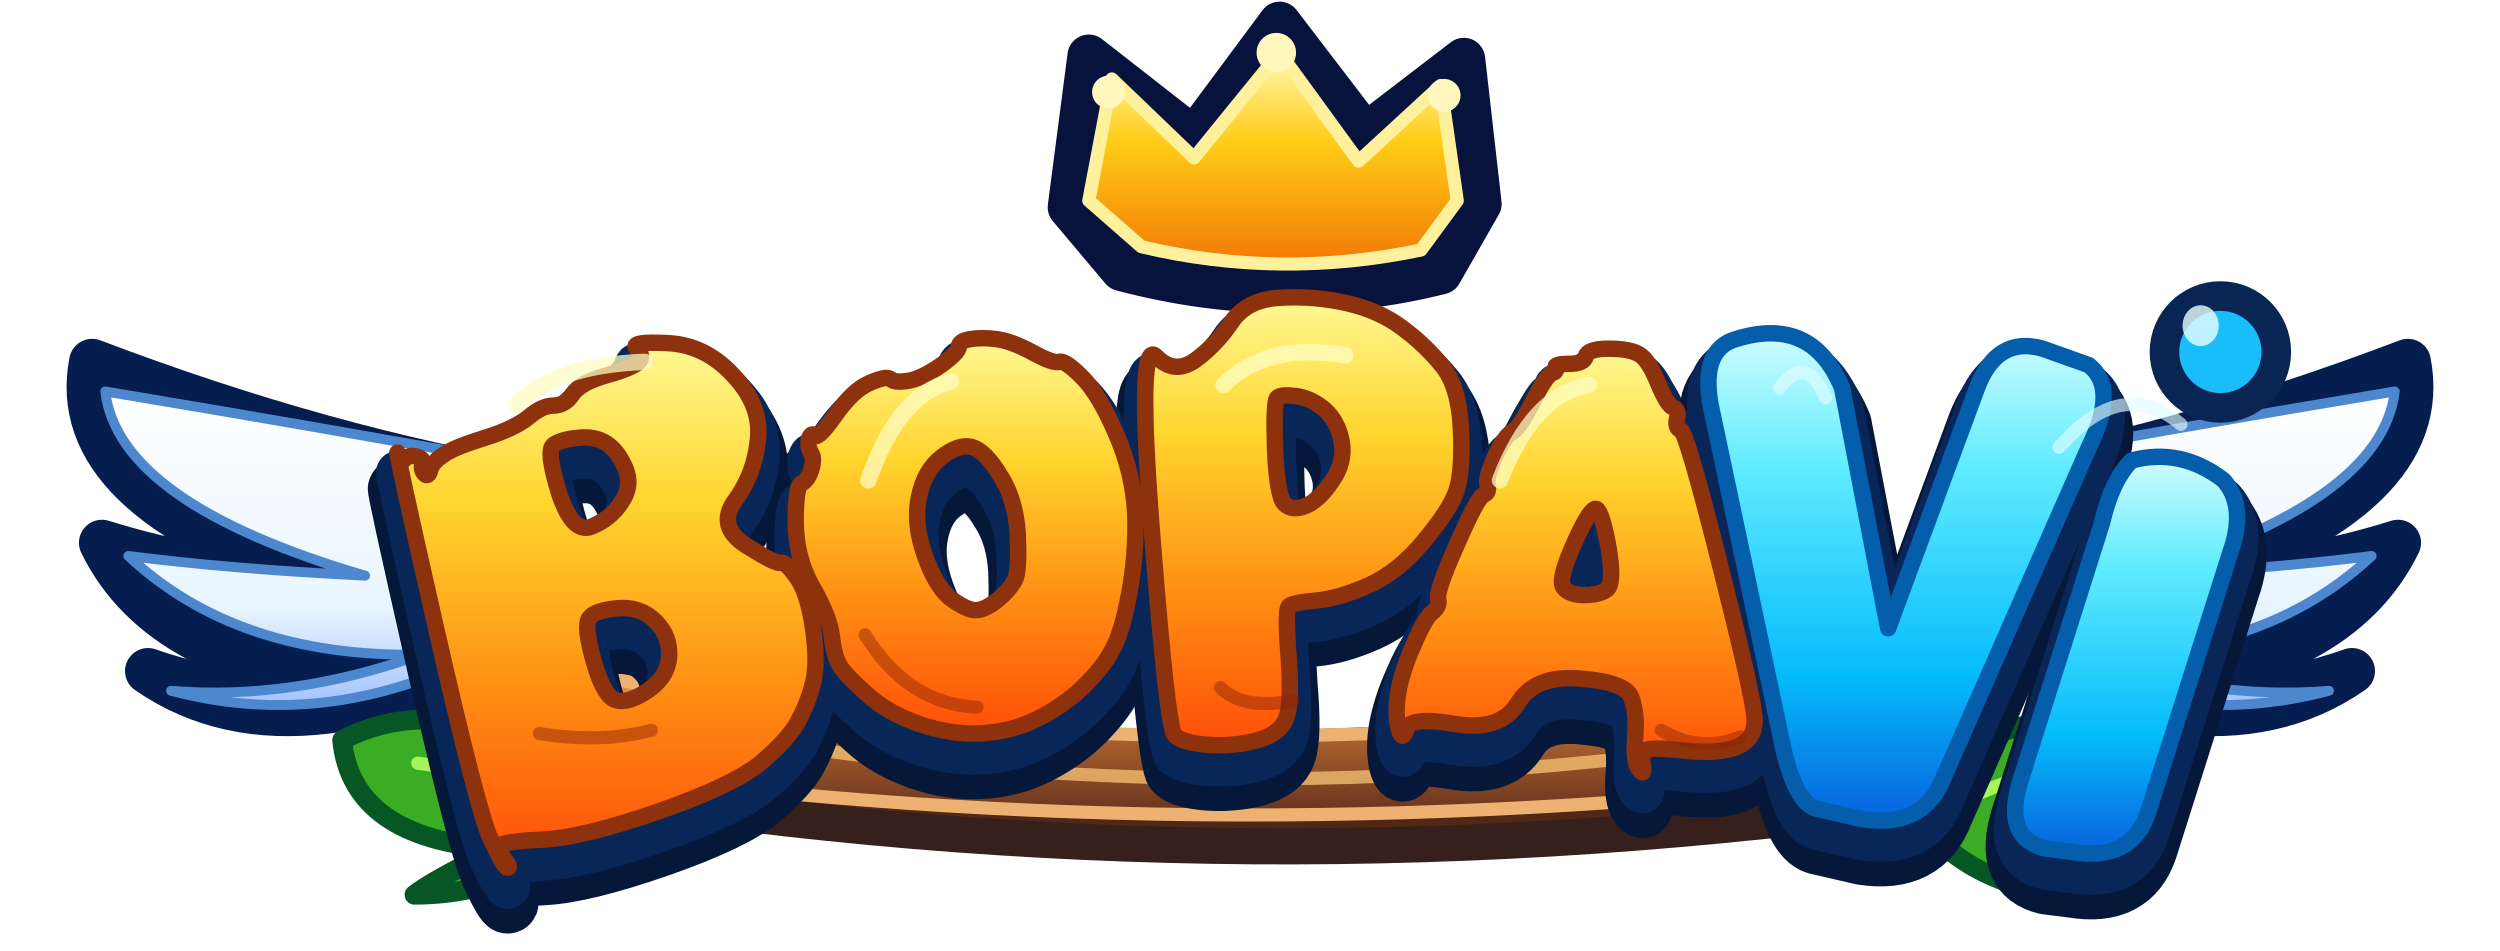
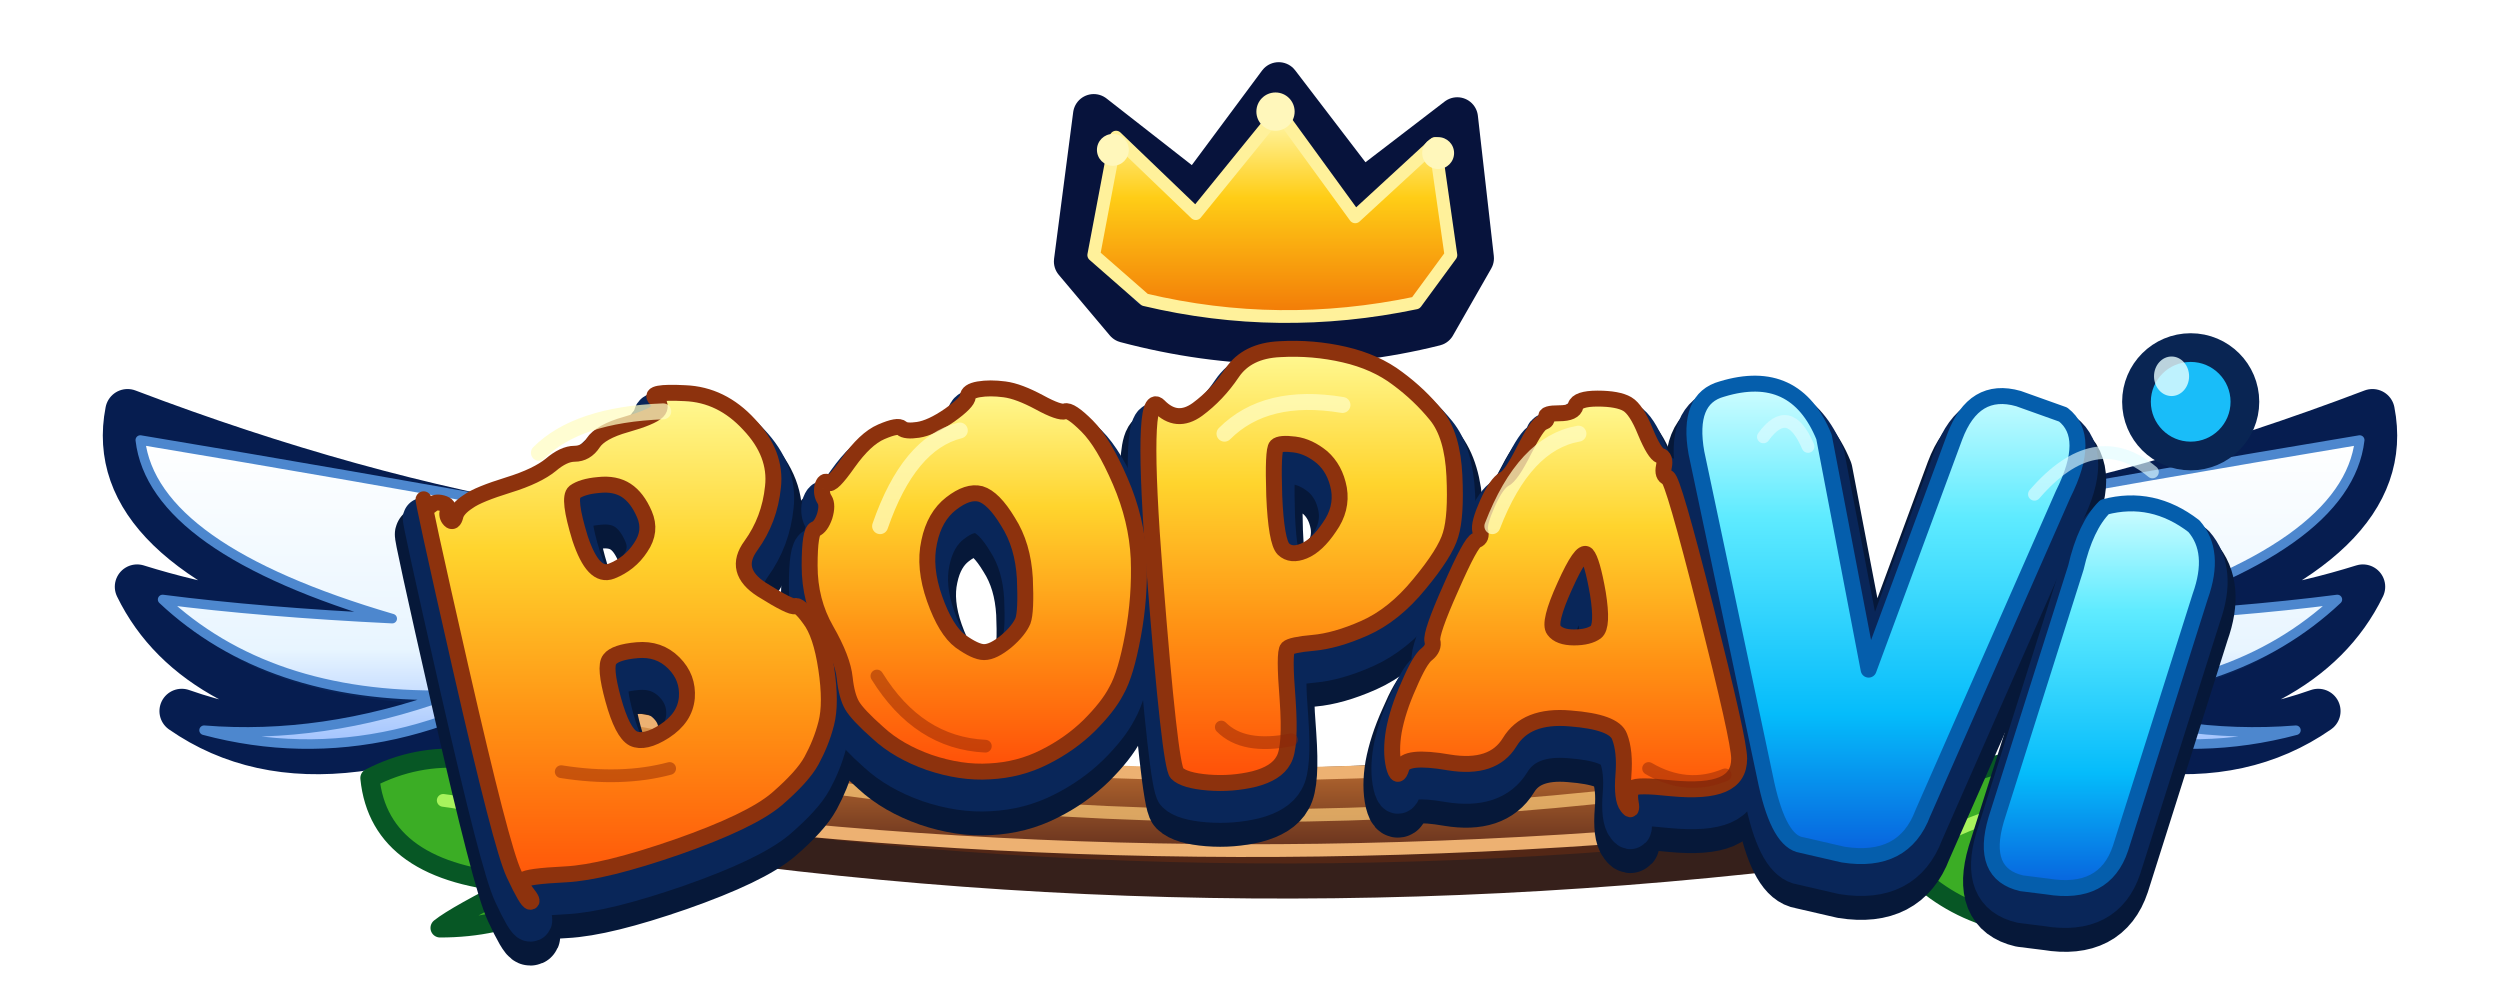
- <svg xmlns="http://www.w3.org/2000/svg" width="760" height="289" viewBox="0 0 760 289" role="img" aria-label="BOPAVI">
+ <svg xmlns="http://www.w3.org/2000/svg" width="784" height="316" viewBox="-12 -19 784 316" role="img" aria-label="BOPAVI">
  <defs>
    <linearGradient id="goldText" x1="0" y1="0" x2="0" y2="1">
      <stop stop-color="#fff994" />
      <stop offset=".31" stop-color="#ffd42d" />
      <stop offset=".64" stop-color="#ff9214" />
      <stop offset="1" stop-color="#ff4e08" />
    </linearGradient>
    <linearGradient id="cyanText" x1="0" y1="0" x2="0" y2="1">
      <stop stop-color="#d0fdff" />
      <stop offset=".28" stop-color="#5febff" />
      <stop offset=".7" stop-color="#05bcfb" />
      <stop offset="1" stop-color="#0861dd" />
    </linearGradient>
    <linearGradient id="crownGold" x1="0" y1="0" x2="0" y2="1">
      <stop stop-color="#fff9b2" />
      <stop offset=".42" stop-color="#ffcd16" />
      <stop offset="1" stop-color="#f27907" />
    </linearGradient>
    <linearGradient id="feather" x1="0" y1="0" x2="0" y2="1">
      <stop stop-color="#ffffff" />
      <stop offset=".69" stop-color="#e8f5ff" />
      <stop offset="1" stop-color="#a2c3fe" />
    </linearGradient>
    <linearGradient id="wood" x1="0" y1="0" x2="0" y2="1">
      <stop stop-color="#e9a455" />
      <stop offset=".53" stop-color="#a45c2b" />
      <stop offset="1" stop-color="#67321e" />
    </linearGradient>
  </defs>
  <g transform="scale(1 1)">
    <g stroke-linejoin="round" stroke-linecap="round">
      <g transform="translate(0 37)">
        <path d="M165 111Q99 100 28 73Q20 114 96 139Q63 138 31 128Q49 165 112 171Q79 179 45 167Q91 199 172 151Z" fill="#08245a" stroke="#061d50" stroke-width="14" />
        <path d="M164 105Q98 93 32 82Q36 116 111 138Q70 136 39 132Q72 163 128 162Q89 176 52 173Q112 189 172 146Z" fill="url(#feather)" stroke="#4d87ce" stroke-width="3" />
        <path d="M595 111Q661 100 732 73Q740 114 664 139Q697 138 729 128Q711 165 648 171Q681 179 715 167Q669 199 588 151Z" fill="#08245a" stroke="#061d50" stroke-width="14" />
        <path d="M596 105Q662 93 728 82Q724 116 649 138Q690 136 721 132Q688 163 632 162Q671 176 708 173Q648 189 588 146Z" fill="url(#feather)" stroke="#4d87ce" stroke-width="3" />
      </g>
      <g transform="translate(0 50)">
        <path d="M160 151Q366 204 602 151L589 193Q379 223 175 190Z" fill="#532716" stroke="#36201b" stroke-width="11" />
        <path d="M169 153Q367 194 591 154L582 185Q373 211 177 184Z" fill="url(#wood)" stroke="#edb172" stroke-width="4" />
        <path d="M175 165Q368 207 580 168" fill="none" stroke="#ffcd7b" stroke-opacity=".7" stroke-width="4" />
        <path d="M168 181Q133 160 104 175Q107 205 151 208Q131 218 126 222Q161 222 182 195" fill="#3bad25" stroke="#075725" stroke-width="6" />
        <path d="M590 181Q627 160 655 175Q652 205 608 208Q629 218 635 222Q599 222 580 195" fill="#3bad25" stroke="#075725" stroke-width="6" />
        <path d="M127 182Q150 185 167 194M634 182Q613 185 596 194" fill="none" stroke="#a7f35d" stroke-width="4" />
      </g>
      <path d="M325 63L331 17L363 42L389 7L415 41L445 18L450 62L438 83Q390 95 341 82Z" fill="#071a55" stroke="#07133c" stroke-width="13" />
      <path d="M331 61L338 24L363 48L389 16L413 49L438 26L443 61L432 76Q389 85 347 75Z" fill="url(#crownGold)" stroke="#fff19b" stroke-width="4" />
      <circle cx="337" cy="28" r="5" fill="#fff7bb" />
      <circle cx="388" cy="16" r="6" fill="#fff7bb" />
      <circle cx="439" cy="29" r="5" fill="#fff7bb" />
    </g>
    <defs>
      <g id="ownerWarm">
        <path id="ownerB" fill-rule="evenodd" d="M222.9,126.1 C217.2,119.9 210.5,116.6 202.8,116.3 C195,115.9 192,116.5 193.6,118 C195.1,119.5 195.3,120.9 194.2,122 C193,123.2 189.7,124.6 184.4,126.1 C179,127.6 175.5,129.6 174,131.9 C172.5,134.2 170.5,135.3 168.2,135.3 C165.9,135.3 163.4,136.5 160.7,138.8 C158,141 153.6,143.2 147.4,145.1 C141.3,147 137,148.7 134.8,150.3 C132.5,151.8 131.1,153.4 130.8,154.9 C130.4,156.4 129.8,156.8 129.1,156.1 C128.3,155.3 128.1,154.3 128.4,153.2 C128.8,152 128.2,151.2 126.7,150.8 C125.2,150.4 124,150.6 123.3,151.4 C122.5,152.2 121.7,151.6 120.9,149.7 C120.2,147.8 124,165.4 132.5,202.7 C141,239.9 146.5,261.4 149.2,267.1 C151.9,272.9 153.6,275.8 154.3,275.8 C155.1,275.8 154.7,274.9 153.2,273 C151.7,271.1 151.3,269.7 152.1,269 C152.8,268.2 157.2,267.6 165.3,267.2 C173.4,266.8 185.1,263.9 200.4,258.6 C215.8,253.2 226.2,248.2 231.6,243.6 C236.9,239 240.6,235 242.5,231.5 C244.4,228 246,224.2 247.1,219.9 C248.2,215.7 248.2,209.9 247.1,202.6 C246,195.3 244.3,190.2 241.9,187.1 C239.7,184 238.1,182.7 237.3,183.1 C236.6,183.5 233.1,181.8 226.9,177.9 C220.8,174 219.6,169.4 223.5,164.1 C227.4,158.7 229.7,152.6 230.4,145.7 C231.2,138.8 228.7,132.2 222.9,126.1Z M187.8,196.9 C192.4,196.5 196.2,197.8 199.3,200.9 C202.4,204 203.7,207.6 203.4,211.8 C203,216.1 200.7,219.5 196.4,222.3 C192.2,225 188.9,225.7 186.6,224.6 C184.3,223.4 182.2,219.3 180.3,212.4 C178.4,205.5 178,201.3 179.2,199.8 C180.3,198.3 183.2,197.3 187.8,196.9Z M175.7,145.1 C179.2,144.7 182.1,145.3 184.4,146.8 C186.7,148.3 188.6,150.8 190.1,154.3 C191.6,157.8 191.3,161.2 188.9,164.7 C186.7,168.1 183.6,170.6 179.8,172.1 C175.9,173.6 172.7,170.2 169.9,161.8 C167.3,153.3 166.7,148.5 168.2,147.3 C169.7,146.2 172.2,145.4 175.7,145.1Z" />
        <path id="ownerO" fill-rule="evenodd" d="M303,115.1 C299.9,114.7 297.3,114.7 294.9,115.1 C292.6,115.5 291.5,116.3 291.5,117.4 C291.5,118.5 289.6,120.5 285.8,123.2 C281.9,125.9 278.6,127.4 275.9,127.8 C273.3,128.2 271.5,128 270.8,127.3 C270,126.5 267.9,126.9 264.4,128.4 C260.9,129.9 257.5,133.2 254,138.1 C250.5,143.1 248.4,145.2 247.7,144.4 C246.9,143.7 246.3,144.1 245.9,145.6 C245.6,147.1 245.8,148.5 246.6,149.7 C247.3,150.8 247.3,152.6 246.6,154.9 C245.8,157.2 244.8,158.5 243.7,158.9 C242.5,159.3 241.9,163.2 241.9,170.4 C241.9,177.8 243.6,184.5 247.1,190.6 C250.6,196.7 252.5,201.7 252.9,205.6 C253.3,209.4 254.1,212.3 255.2,214.2 C256.3,216.1 259,219 263.3,222.8 C267.5,226.7 272.9,229.8 279.4,232.1 C285.9,234.3 292.3,235.3 298.4,234.9 C304.5,234.6 310.3,233.1 315.6,230.4 C321,227.7 325.6,224.4 329.5,220.6 C333.4,216.7 336.3,213.1 338.1,209.6 C340.1,206.1 341.8,200.4 343.3,192.3 C344.8,184.2 345.4,176.2 345.1,168.1 C344.7,160 342.8,152 339.3,143.9 C335.8,135.8 332.4,130.1 328.9,126.6 C325.4,123.1 323.1,121.6 322,122 C320.9,122.4 318.2,121.5 314,119.2 C309.7,116.9 306.1,115.5 303,115.1Z M286.3,150.9 C289.8,148.2 292.8,147.2 295.5,147.9 C298.2,148.7 301.1,151.6 304.1,156.6 C307.3,161.6 309,167.5 309.4,174.4 C309.7,181.3 309.5,185.8 308.8,187.7 C308,189.6 306.3,191.8 303.6,194.1 C300.9,196.3 298.6,197.5 296.6,197.5 C294.8,197.5 292.3,196.3 289.2,194.1 C286.1,191.8 283.4,187.3 281.1,180.8 C278.8,174.3 278.2,168.3 279.4,162.9 C280.5,157.6 282.8,153.6 286.3,150.9Z" />
        <path id="ownerP" fill-rule="evenodd" d="M426.3,111.7 C421.7,108.2 416.1,105.7 409.6,104.2 C403.1,102.7 396.3,102.1 389.4,102.5 C382.5,102.8 377.5,105.3 374.4,109.9 C371.3,114.5 367.7,118.3 363.5,121.4 C359.2,124.5 355.2,124.2 351.4,120.3 C347.5,116.4 347.1,134.3 350.2,173.8 C353.3,213.4 355.6,234 357.1,235.5 C358.6,237 361.9,238 366.9,238.4 C371.9,238.8 376.7,238.4 381.3,237.3 C385.9,236.1 389,234.2 390.5,231.4 C392.1,228.8 392.5,222.4 391.8,212.4 C391,202.5 391,197.1 391.8,196.3 C392.5,195.6 395.2,195 399.8,194.6 C404.4,194.2 409.8,192.7 415.9,190 C422,187.3 427.8,182.7 433.1,176.2 C438.5,169.7 441.8,164.5 442.9,160.7 C444.1,156.8 444.5,150.7 444.1,142.2 C443.7,133.7 441.8,127.4 438.4,123.2 C434.9,118.9 430.9,115.1 426.3,111.7Z M388.3,132.9 C389,132.2 390.9,132 394,132.4 C397.1,132.8 399.9,134.2 402.6,136.4 C405.3,138.8 407.1,142 407.9,146.3 C408.6,150.5 407.6,154.5 404.9,158.3 C402.3,162.2 399.6,164.7 396.9,165.8 C394.2,166.9 392.1,166.7 390.5,165.2 C389,163.7 388,158.1 387.6,148.5 C387.3,138.9 387.5,133.7 388.3,132.9Z" />
        <path id="ownerA" fill-rule="evenodd" d="M504,128.4 C502.1,123.7 500.2,120.8 498.3,119.7 C496.4,118.6 493.3,118 489,118 C484.8,118 482.5,118.8 482.1,120.3 C481.8,121.8 480.1,122.6 477,122.6 C473.9,122.6 472.6,123 472.9,123.8 C473.3,124.5 472.9,125.1 471.8,125.5 C470.6,125.9 468.7,128.8 466,134.1 C463.3,139.5 461.2,142.6 459.7,143.3 C458.2,144.1 456.4,146.6 454.5,150.8 C452.6,155.1 451.8,158 452.2,159.5 C452.6,161 452.2,162 451.1,162.4 C449.9,162.7 447.2,167.7 443,177.3 C438.7,186.9 436.8,192.5 437.2,194 C437.6,195.5 437,196.9 435.5,198.1 C434,199.2 432.1,202.5 429.8,207.9 C427.4,213.2 425.9,218 425.1,222.3 C424.4,226.5 424.4,230.1 425.1,233.2 C425.9,236.3 426.7,236.5 427.5,233.8 C428.2,231 433.2,230.5 442.4,232.1 C451.6,233.6 457.9,231.5 461.4,225.8 C464.9,220 471.2,217.5 480.4,218.3 C489.6,219 494.8,220.9 495.9,224 C497.1,227.1 497.5,231.1 497.1,236.1 C496.7,241.1 497.1,244.4 498.3,245.9 C499.4,247.4 499.8,247 499.4,244.8 C499,242.5 499.2,240.9 500,240.2 C500.8,239.4 504.8,239.4 512.1,240.2 C519.4,240.9 524.7,240.5 528.2,239 C531.7,237.5 533.4,234.8 533.4,230.9 C533.4,227 529.9,211.5 523,184.2 C516.1,156.9 512.1,143.1 511,142.8 C509.8,142.4 509.4,141.2 509.8,139.3 C510.2,137.4 509.8,136.2 508.6,135.9 C507.5,135.5 505.9,133 504,128.4Z M478.7,176.8 C482.2,169 484.5,165.8 485.6,166.9 C486.7,168.1 487.9,172.2 489.1,179.1 C490.2,186 490,190 488.5,191.2 C487,192.3 484.7,192.9 481.6,192.9 C478.5,192.9 476.4,192.1 475.3,190.6 C474.1,189.1 475.2,184.5 478.7,176.8Z" />
      </g>
      <path id="ownerBlue" d="M528 115 Q551 108 560 130 L574 203 L601 130 Q607 114 621 118 L635 123 Q644 130 635 148 L591 248 Q585 264 566 261 L553 258 Q546 257 542 239 L520 135 Q517 118 528 115 Z" />
      <path id="ownerI" d="M648 152 Q663 148 676 158 Q683 166 678 180 L653 259 Q648 274 630 271 L622 270 Q609 267 614 250 L639 171 Q642 158 648 152 Z" />
    </defs>
    <g transform="translate(0 -12)" stroke-linecap="round" stroke-linejoin="round">
      <use href="#ownerWarm" transform="translate(0 11)" fill="#061b49" stroke="#061839" stroke-width="18" />
      <use href="#ownerBlue" transform="translate(0 11)" fill="#061b49" stroke="#061839" stroke-width="18" />
      <use href="#ownerI" transform="translate(0 11)" fill="#061b49" stroke="#061839" stroke-width="18" />
      <use href="#ownerWarm" transform="translate(0 6)" fill="#a43a0b" stroke="#092659" stroke-width="13" />
      <use href="#ownerBlue" transform="translate(0 6)" fill="#084c9a" stroke="#092659" stroke-width="13" />
      <use href="#ownerI" transform="translate(0 6)" fill="#084c9a" stroke="#092659" stroke-width="13" />
      <use href="#ownerWarm" fill="url(#goldText)" stroke="#8d320d" stroke-width="5" />
      <use href="#ownerBlue" fill="url(#cyanText)" stroke="#055eac" stroke-width="5" />
      <use href="#ownerI" fill="url(#cyanText)" stroke="#055eac" stroke-width="5" />
      <path d="M157 135 Q169 123 196 122 M264 158 Q273 132 289 128 M372 129 Q385 116 409 120 M456 158 Q466 132 483 129" fill="none" stroke="#fffcc2" stroke-width="5" stroke-opacity=".74" />
      <path d="M164 235 Q183 238 198 234 M263 205 Q276 226 297 227 M371 221 Q378 228 393 225 M505 234 Q517 241 529 236" fill="none" stroke="#8a2507" stroke-width="4" stroke-opacity=".47" />
      <path d="M541 130Q549 119 555 133 M626 148Q645 126 663 141" fill="none" stroke="#e1fbff" stroke-width="4" stroke-opacity=".64" />
      <ellipse cx="675" cy="119" rx="17" ry="17" fill="#19bdf9" stroke="#092553" stroke-width="9" />
      <ellipse cx="669" cy="111" rx="5.5" ry="6.2" fill="#e7ffff" opacity=".80" />
    </g>
  </g>
</svg>
